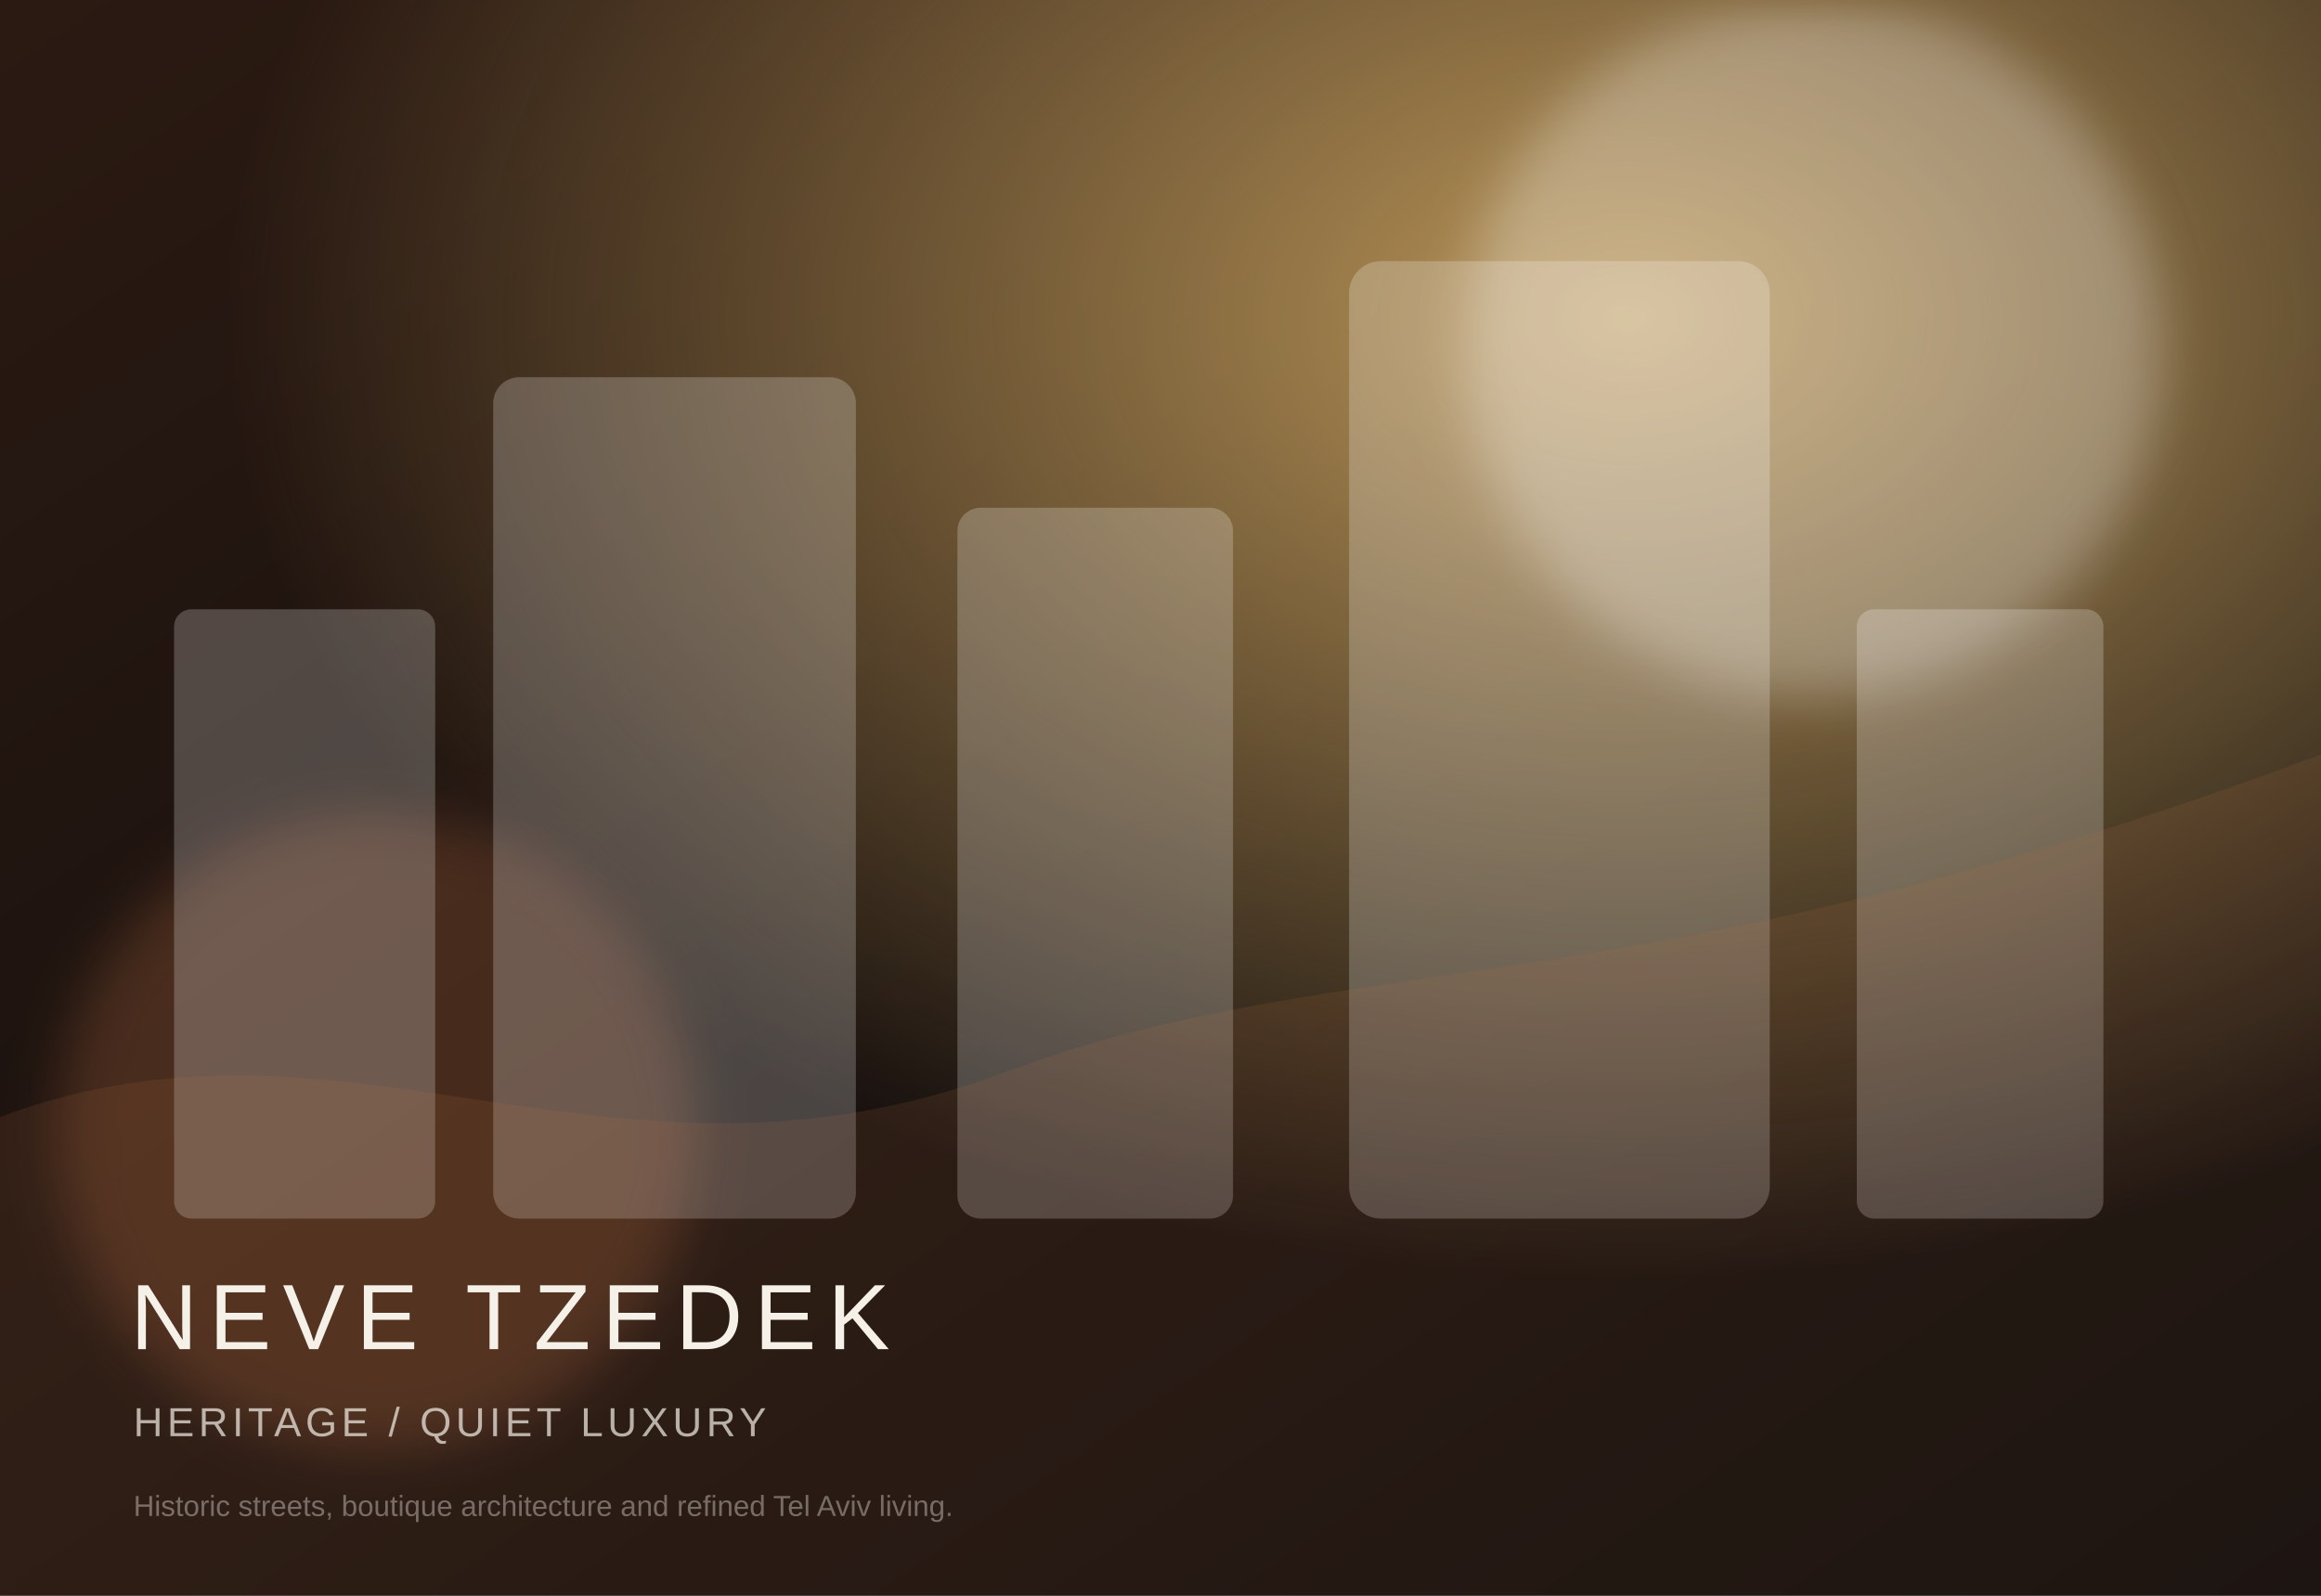
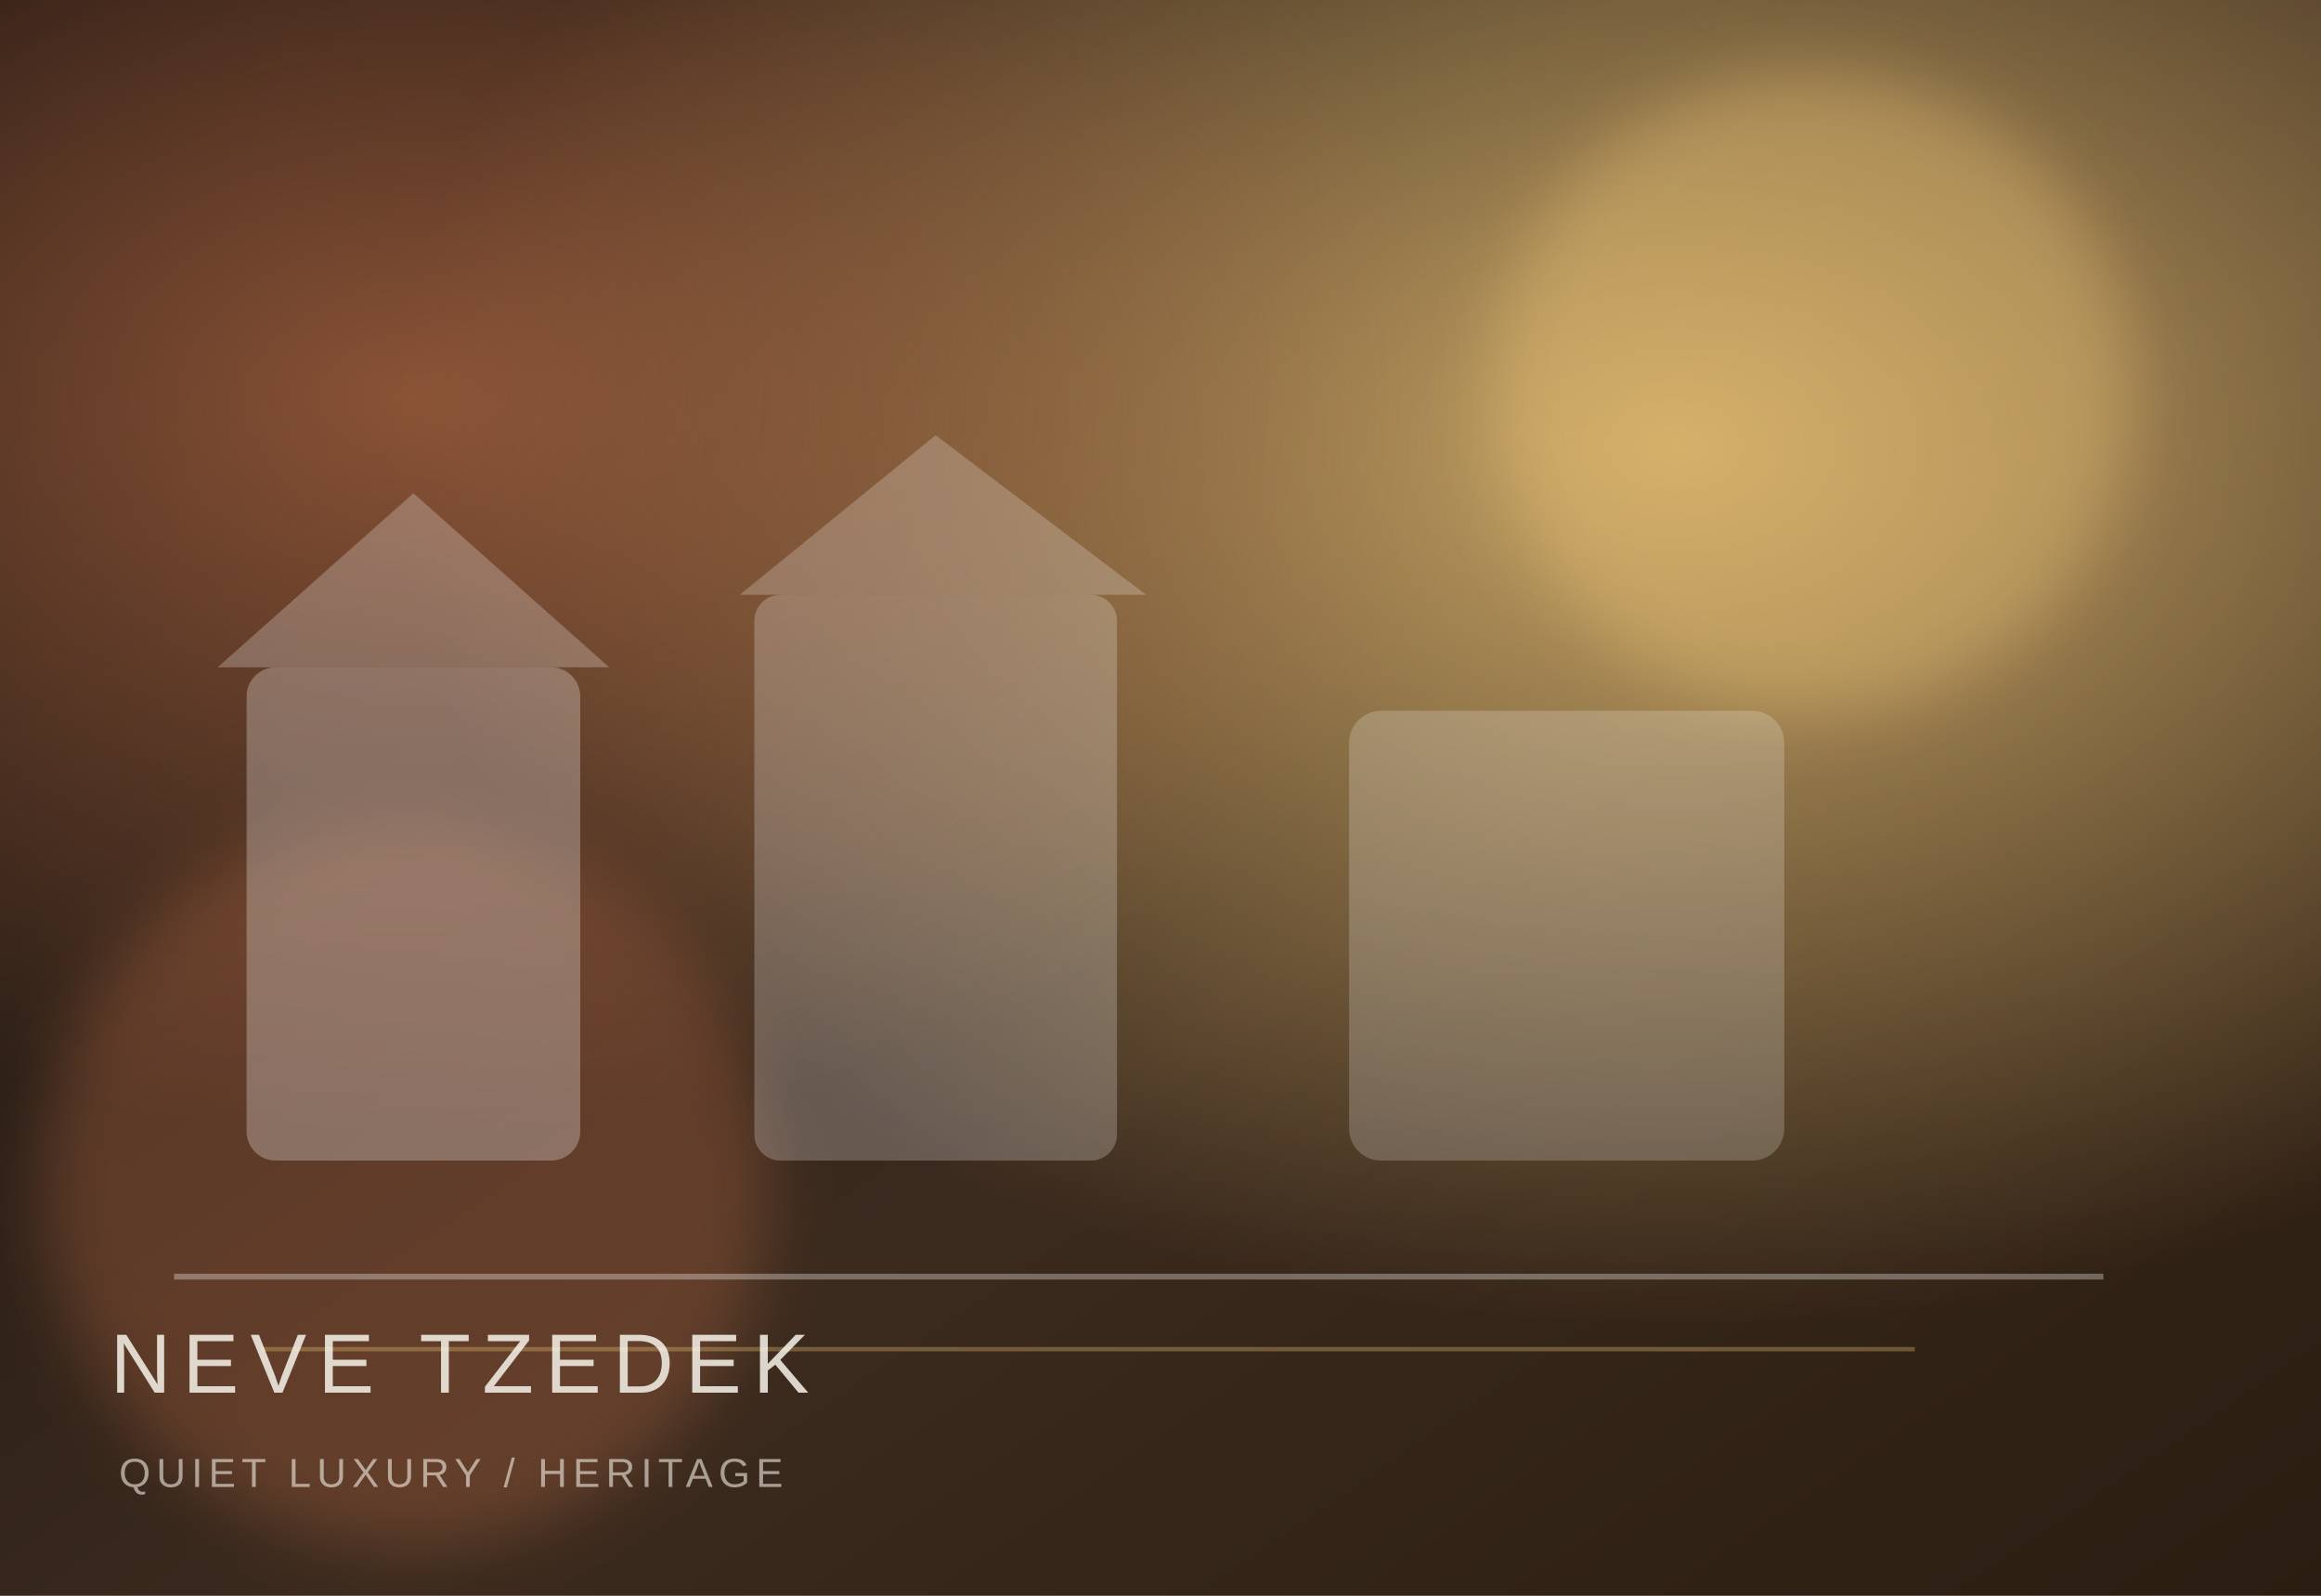
<svg xmlns="http://www.w3.org/2000/svg" width="1600" height="1100" viewBox="0 0 1600 1100">
  <defs>
-     <linearGradient id="bg" x1="0" y1="0" x2="1" y2="1">
-       <stop offset="0%" stop-color="#2B1A12" />
-       <stop offset="100%" stop-color="#05070A" />
+     <linearGradient id="g" x1="0" y1="0" x2="1" y2="1">
+       <stop offset="0" stop-color="#17100d" />
+       <stop offset="0.58" stop-color="#3B2A1E" />
+       <stop offset="1" stop-color="#2b1d11" />
    </linearGradient>
-     <radialGradient id="glow" cx="70%" cy="20%" r="60%">
-       <stop offset="0%" stop-color="#E2B76B" stop-opacity="0.8" />
-       <stop offset="100%" stop-color="#E2B76B" stop-opacity="0" />
+     <radialGradient id="r" cx="72%" cy="28%" r="55%">
+       <stop offset="0" stop-color="#F0C879" stop-opacity="0.78" />
+       <stop offset="1" stop-color="#F0C879" stop-opacity="0" />
+     </radialGradient>
+     <radialGradient id="b" cx="18%" cy="25%" r="46%">
+       <stop offset="0" stop-color="#B56B45" stop-opacity="0.70" />
+       <stop offset="1" stop-color="#B56B45" stop-opacity="0" />
    </radialGradient>
    <filter id="blur">
-       <feGaussianBlur stdDeviation="18" />
+       <feGaussianBlur stdDeviation="22" />
    </filter>
  </defs>
-   <rect width="1600" height="1100" fill="url(#bg)" />
-   <rect width="1600" height="1100" fill="url(#glow)" />
-   <g opacity="0.28" filter="url(#blur)">
-     <circle cx="260" cy="780" r="220" fill="#B66A43" />
-     <circle cx="1250" cy="240" r="240" fill="#ffffff" />
+   <rect width="1600" height="1100" fill="url(#g)" />
+   <rect width="1600" height="1100" fill="url(#r)" />
+   <rect width="1600" height="1100" fill="url(#b)" />
+   <g opacity="0.34" filter="url(#blur)">
+     <circle cx="280" cy="815" r="250" fill="#B56B45" />
+     <circle cx="1250" cy="270" r="220" fill="#F0C879" />
  </g>
-   <g opacity="0.22">
-     <rect x="120" y="420" width="180" height="420" rx="12" fill="#ffffff" />
-     <rect x="340" y="260" width="250" height="580" rx="18" fill="#ffffff" />
-     <rect x="660" y="350" width="190" height="490" rx="16" fill="#ffffff" />
-     <rect x="930" y="180" width="290" height="660" rx="22" fill="#ffffff" />
-     <rect x="1280" y="420" width="170" height="420" rx="12" fill="#ffffff" />
+   <g>
+     <rect x="170" y="460" width="230" height="340" rx="20" fill="#ffffff" opacity=".27" />
+     <path d="M150 460 L285 340 L420 460 Z" fill="#ffffff" opacity=".24" />
+     <rect x="520" y="410" width="250" height="390" rx="18" fill="#ffffff" opacity=".23" />
+     <path d="M510 410 L645 300 L790 410 Z" fill="#ffffff" opacity=".22" />
+     <rect x="930" y="490" width="300" height="310" rx="22" fill="#ffffff" opacity=".20" />
  </g>
-   <path d="M0 770 C240 680 420 840 690 740 C930 650 1120 700 1600 520 L1600 1100 L0 1100 Z" fill="#B66A43" opacity="0.14" />
-   <text x="90" y="930" fill="#F5F1E8" font-size="64" font-family="Arial" letter-spacing="8">NEVE TZEDEK</text>
-   <text x="92" y="990" fill="#F5F1E8" opacity="0.7" font-size="28" font-family="Arial" letter-spacing="3">HERITAGE / QUIET LUXURY</text>
-   <text x="92" y="1045" fill="#F5F1E8" opacity="0.38" font-size="20" font-family="Arial">Historic streets, boutique architecture and refined Tel Aviv living.</text>
+   <g opacity=".32">
+     <line x1="120" y1="880" x2="1450" y2="880" stroke="#ffffff" stroke-width="4" />
+     <line x1="180" y1="930" x2="1320" y2="930" stroke="#F0C879" stroke-width="3" />
+   </g>
+   <text x="76" y="960" fill="#F7F3EA" opacity="0.85" font-family="Arial" font-size="58" letter-spacing="8">NEVE TZEDEK</text>
+   <text x="82" y="1025" fill="#F7F3EA" opacity="0.58" font-family="Arial" font-size="28" letter-spacing="4">QUIET LUXURY / HERITAGE</text>
</svg>
